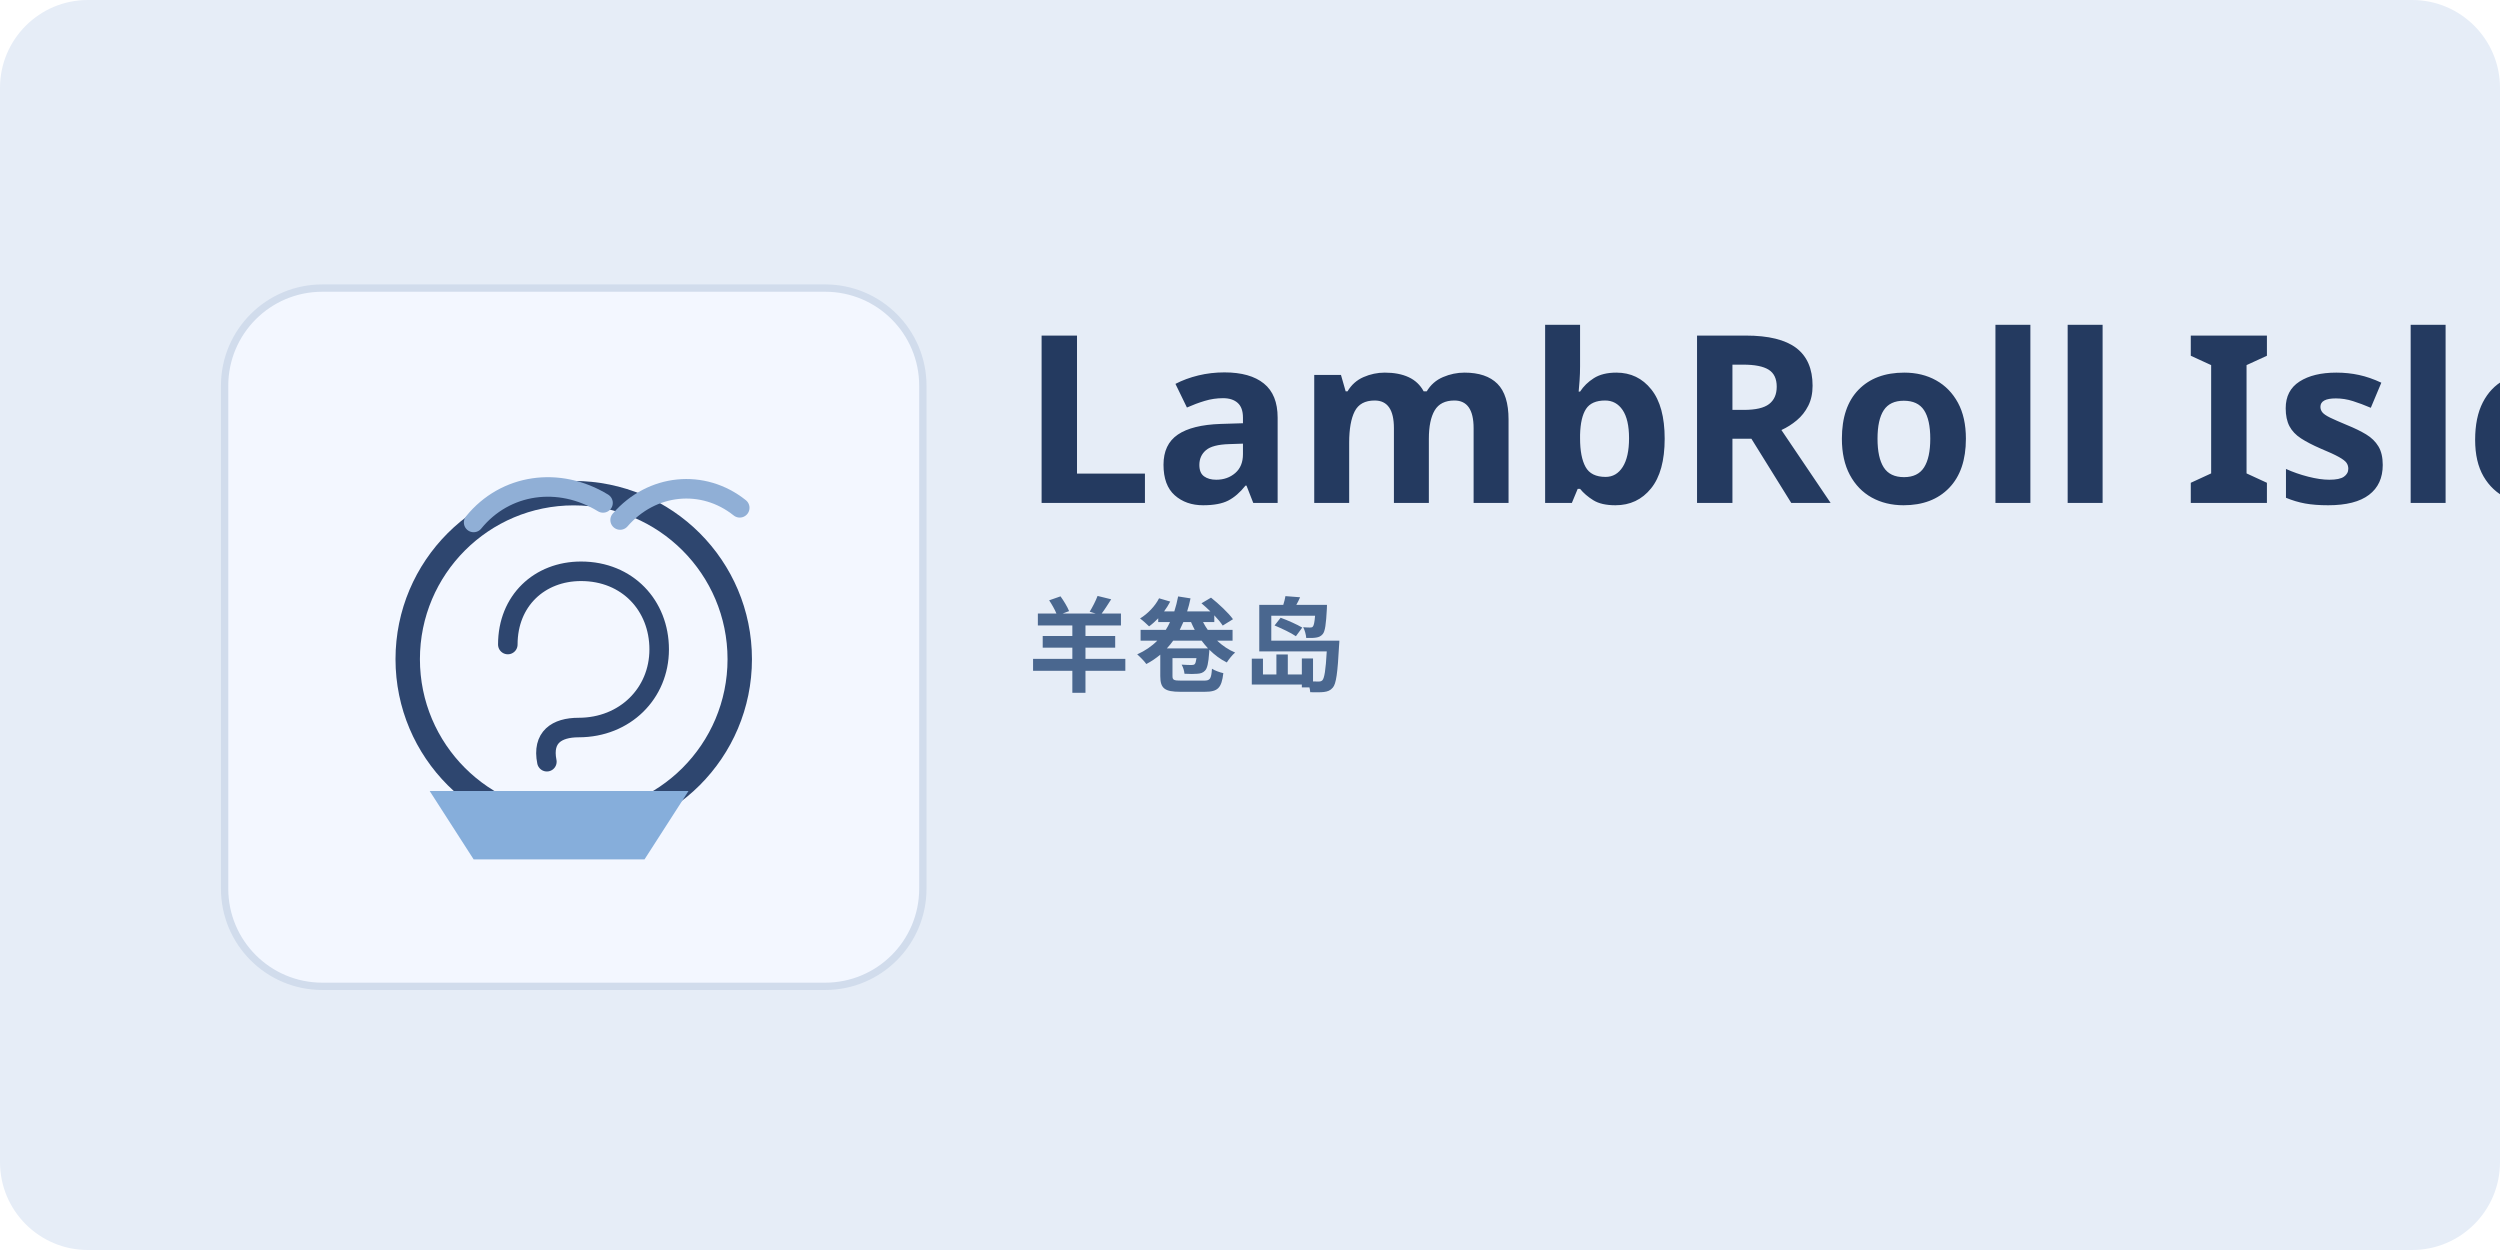
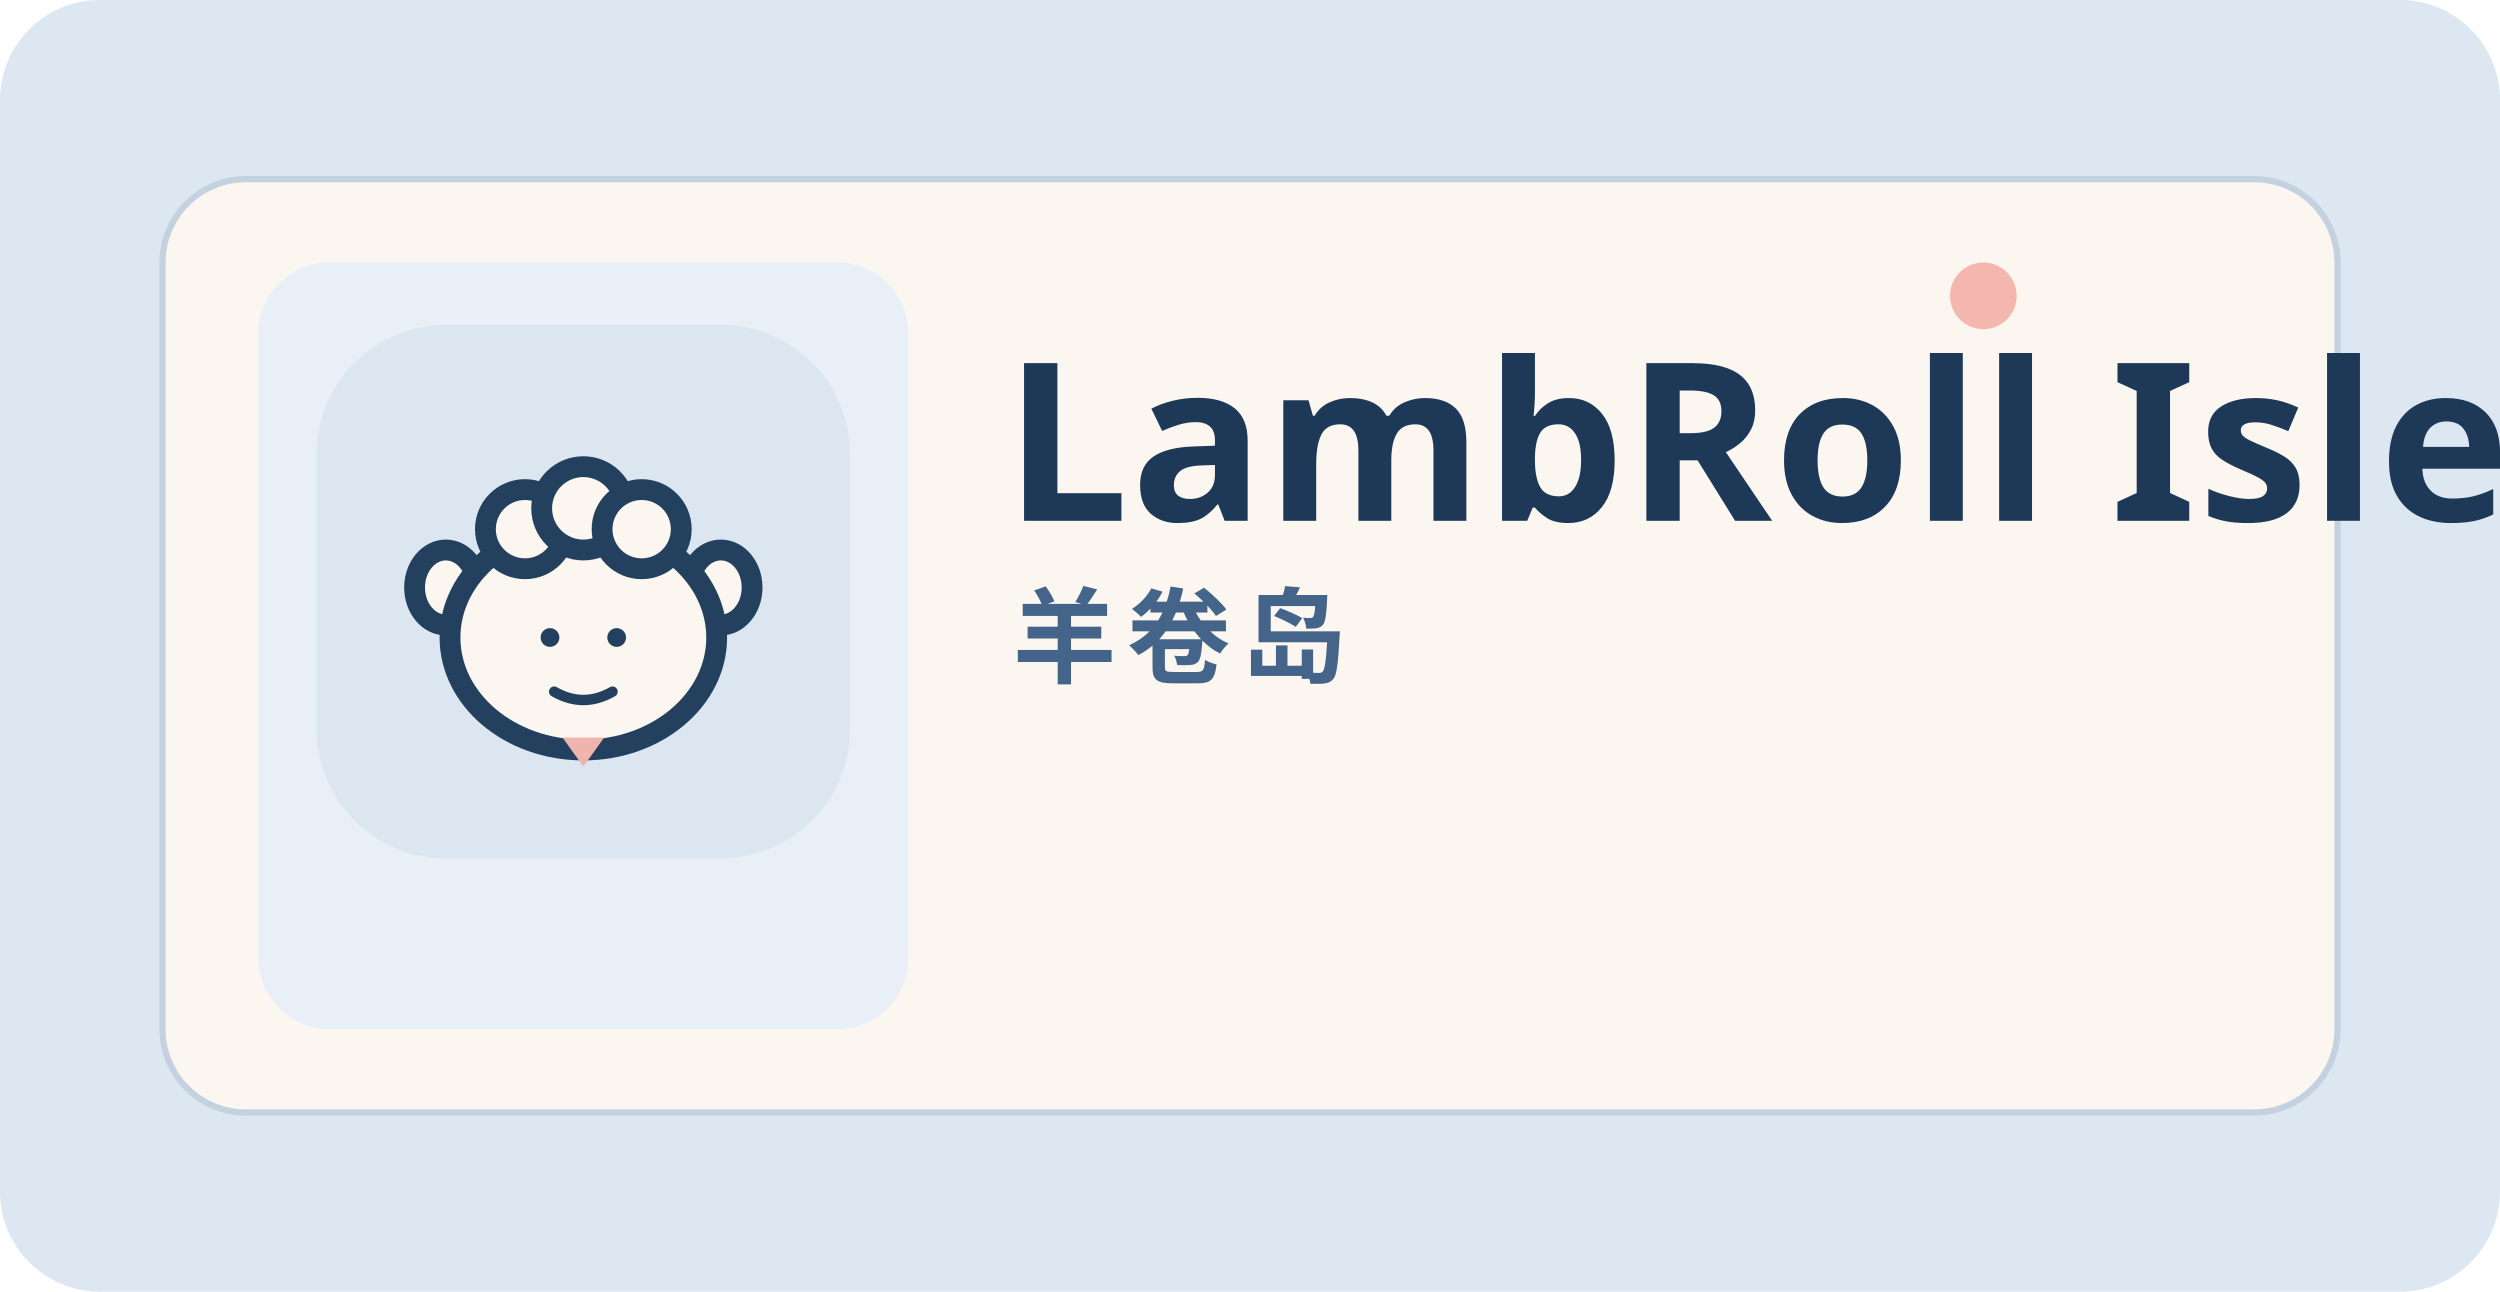
- <svg xmlns="http://www.w3.org/2000/svg" width="1024" height="512" viewBox="0 0 1024 512" role="img" aria-label="LambRoll Isle 羊卷岛 字标主导型品牌图">
-   <rect width="1024" height="512" rx="36" fill="#E6EDF7" />
-   <g transform="translate(92,118)">
-     <rect width="286" height="286" rx="40" fill="#F3F7FF" stroke="#D1DCEC" stroke-width="3" />
-     <circle cx="143" cy="152" r="68" fill="none" stroke="#2E466F" stroke-width="10" />
-     <path d="M116 146 C116 128, 129 116, 146 116 C165 116, 178 130, 178 148 C178 166, 164 180, 145 180 C136 180, 130 184, 132 194" fill="none" stroke="#2E466F" stroke-width="8" stroke-linecap="round" />
-     <path d="M102 96 C115 80, 137 77, 155 88" fill="none" stroke="#90AFD6" stroke-width="8" stroke-linecap="round" />
-     <path d="M162 95 C175 80, 196 78, 211 90" fill="none" stroke="#90AFD6" stroke-width="8" stroke-linecap="round" />
-     <path d="M84 206 H190 L172 234 H102 Z" fill="#86AEDB" />
+ <svg xmlns="http://www.w3.org/2000/svg" width="1200" height="620" viewBox="0 0 1200 620" role="img" aria-label="LambRoll Isle lockup">
+   <rect width="1200" height="620" rx="48" fill="#DDE7F1" />
+   <rect x="78" y="86" width="1044" height="448" rx="40" fill="#FBF7F0" stroke="#C3D1E0" stroke-width="3" />
+   <g transform="translate(124,126)">
+     <rect width="312" height="368" rx="34" fill="#E8EFF6" />
+     <g transform="translate(28,30)">
+       <rect width="256" height="256" rx="62" fill="#DCE6F1" />
+       <g fill="#FBF7F0" stroke="#23415F" stroke-width="10" stroke-linecap="round" stroke-linejoin="round">
+         <ellipse cx="62" cy="126" rx="15" ry="18" />
+         <ellipse cx="194" cy="126" rx="15" ry="18" />
+         <ellipse cx="128" cy="150" rx="64" ry="54" />
+         <circle cx="100" cy="98" r="19" />
+         <circle cx="128" cy="88" r="20" />
+         <circle cx="156" cy="98" r="19" />
+       </g>
+       <circle cx="112" cy="150" r="4.5" fill="#23415F" />
+       <circle cx="144" cy="150" r="4.5" fill="#23415F" />
+       <path d="M114 176 Q128 184 142 176" fill="none" stroke="#23415F" stroke-width="5" stroke-linecap="round" />
+       <path d="M118 198 H138 L128 212 Z" fill="#F1B3AD" />
+     </g>
  </g>
-   <g transform="translate(418,206)">
-     <text x="0" y="0" font-size="96" font-weight="760" letter-spacing="0.3" font-family="Avenir Next, Segoe UI, PingFang SC, Microsoft YaHei, sans-serif" fill="#243A60">LambRoll Isle</text>
-     <text x="3" y="74" font-size="42" font-weight="650" letter-spacing="2" font-family="Avenir Next, Segoe UI, PingFang SC, Microsoft YaHei, sans-serif" fill="#4A678F">羊卷岛</text>
+   <g transform="translate(482,250)">
+     <text x="0" y="0" font-size="106" font-weight="760" letter-spacing="0.9" font-family="Avenir Next, Nunito Sans, Poppins, Segoe UI, sans-serif" fill="#1E3958">LambRoll Isle</text>
+     <text x="4" y="74" font-size="50" font-weight="620" letter-spacing="5" font-family="Avenir Next, Nunito Sans, PingFang SC, Microsoft YaHei, sans-serif" fill="#446589">羊卷岛</text>
+     <circle cx="470" cy="-108" r="16" fill="#F3B7B0" />
  </g>
</svg>
